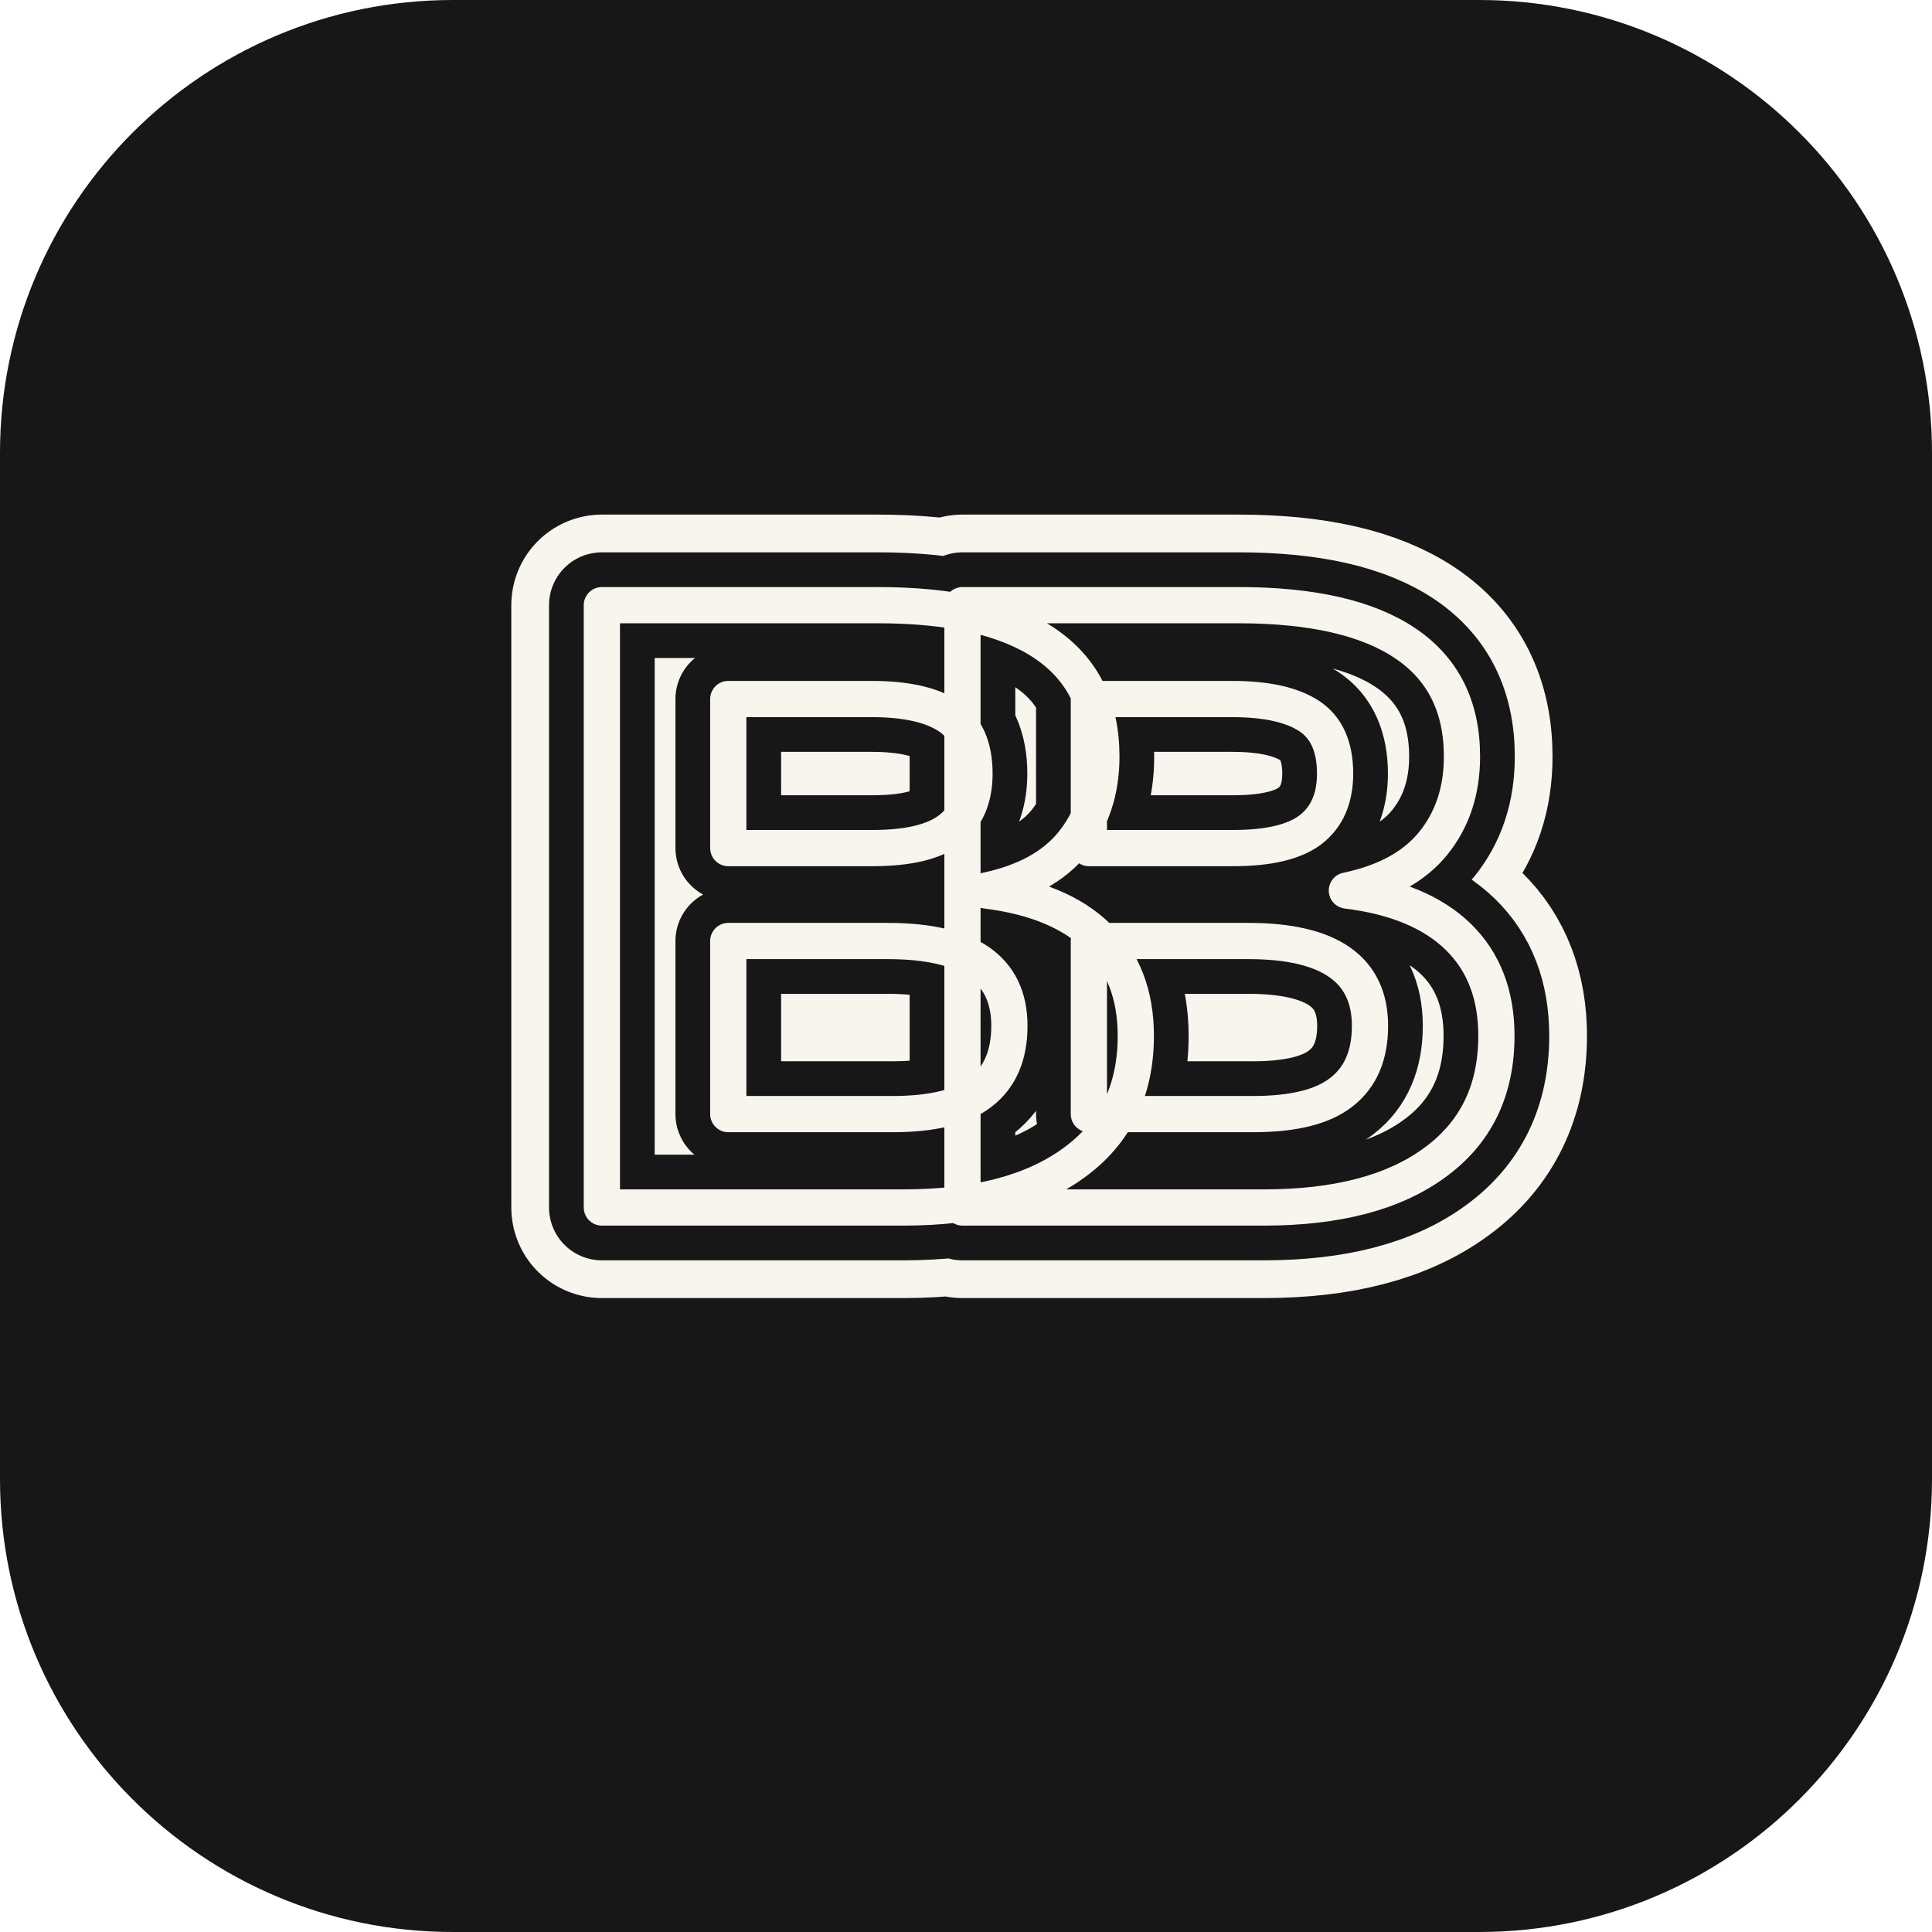
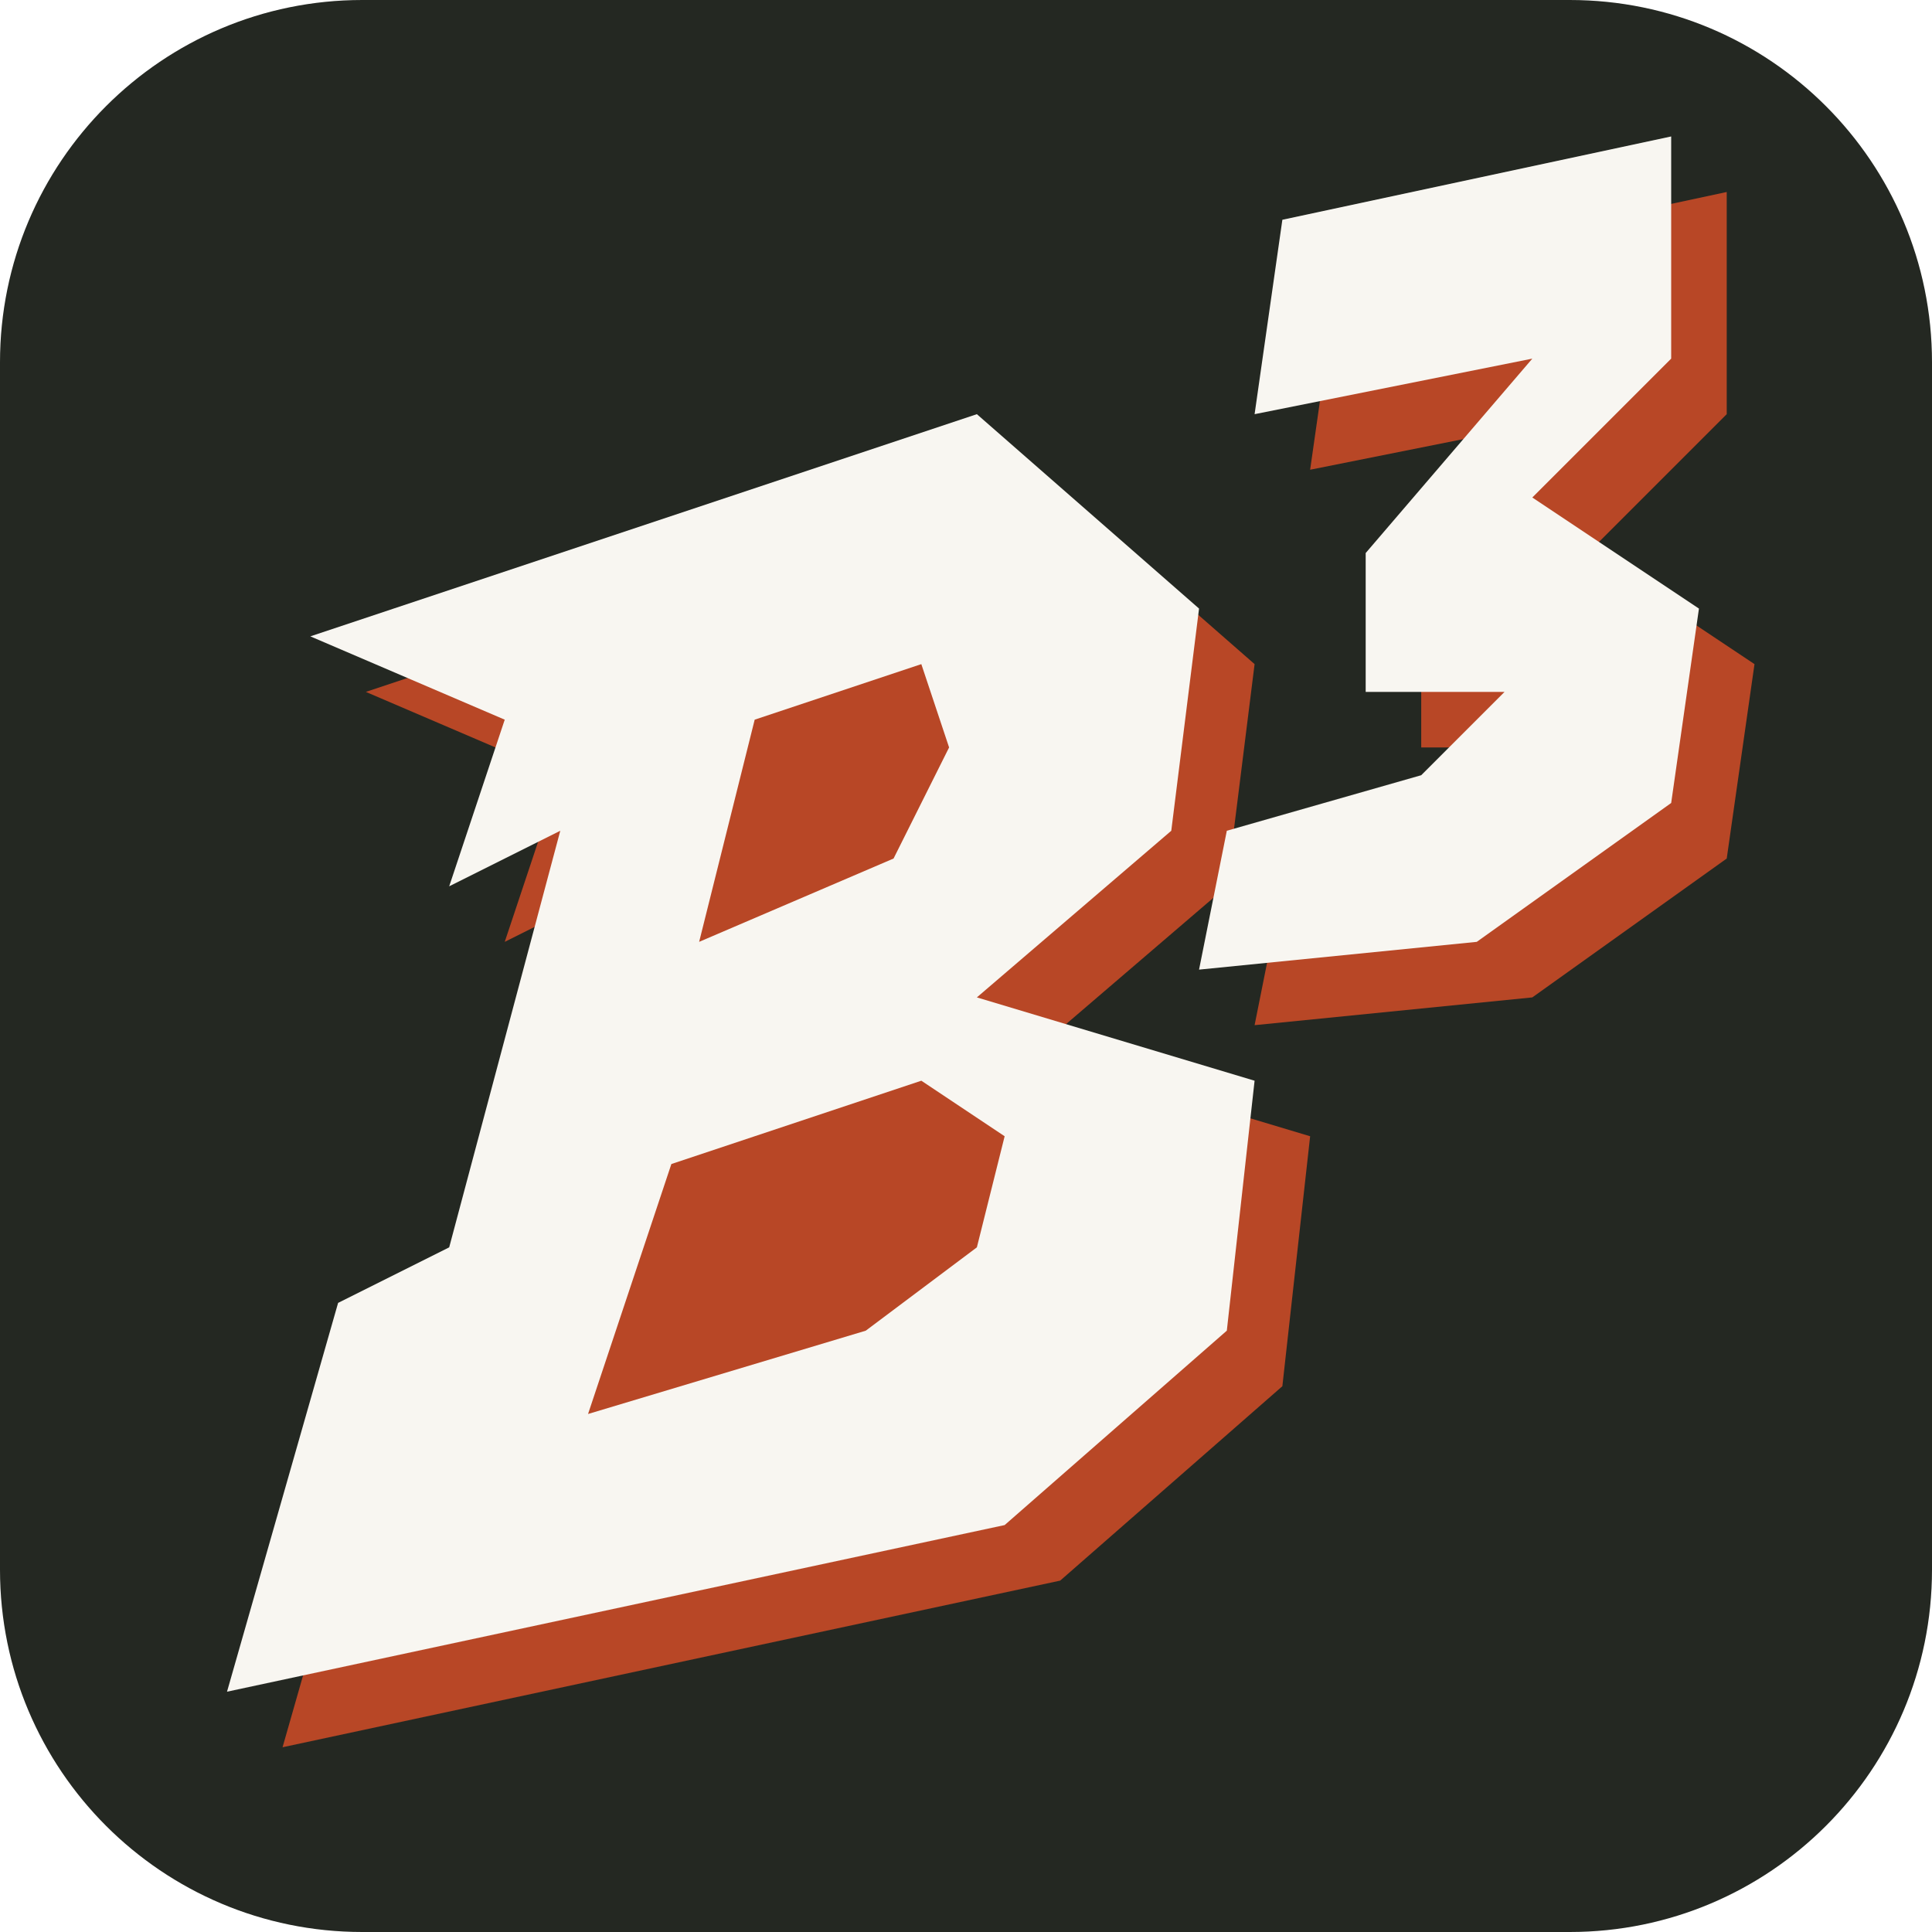
<svg xmlns="http://www.w3.org/2000/svg" viewBox="0 0 64 64">
-   <rect width="64" height="64" rx="15" fill="#171717" />
-   <g font-family="Arial Black, Arial, sans-serif" font-size="29" font-weight="900" letter-spacing="-9" fill="none" stroke-linejoin="round">
-     <text x="18" y="40" stroke="#F8F5EF" stroke-width="6">BB</text>
-     <text x="18" y="40" stroke="#171717" stroke-width="3.5">BB</text>
-     <text x="18" y="40" stroke="#F8F5EF" stroke-width="1.2">BB</text>
+   <rect width="64" height="64" rx="12" fill="#242822" />
+   <g transform="translate(2 -1) scale(.92)">
+     <path fill="#b84726" d="m11 26 24-8 8 7-1 8-7 6 10 3-1 9-8 7-28 6 4-14 4-2 4-15-4 2 2-6Zm35-15 14-3v8l-5 5 6 4-1 7-7 5-10 1 1-5 7-2 3-3h-5v-5l6-7-10 2Z" />
+     <path fill="#f8f6f1" fill-rule="evenodd" d="m9 24 24-8 8 7-1 8-7 6 10 3-1 9-8 7-28 6 4-14 4-2 4-15-4 2 2-6Zm16 3 6-2 1 3-2 4-7 3Zm-3 16 9-3 3 2-1 4-4 3-10 3Z" />
+     <path fill="#f8f6f1" d="m44 9 14-3v8l-5 5 6 4-1 7-7 5-10 1 1-5 7-2 3-3h-5v-5l6-7-10 2Z" />
  </g>
</svg>
